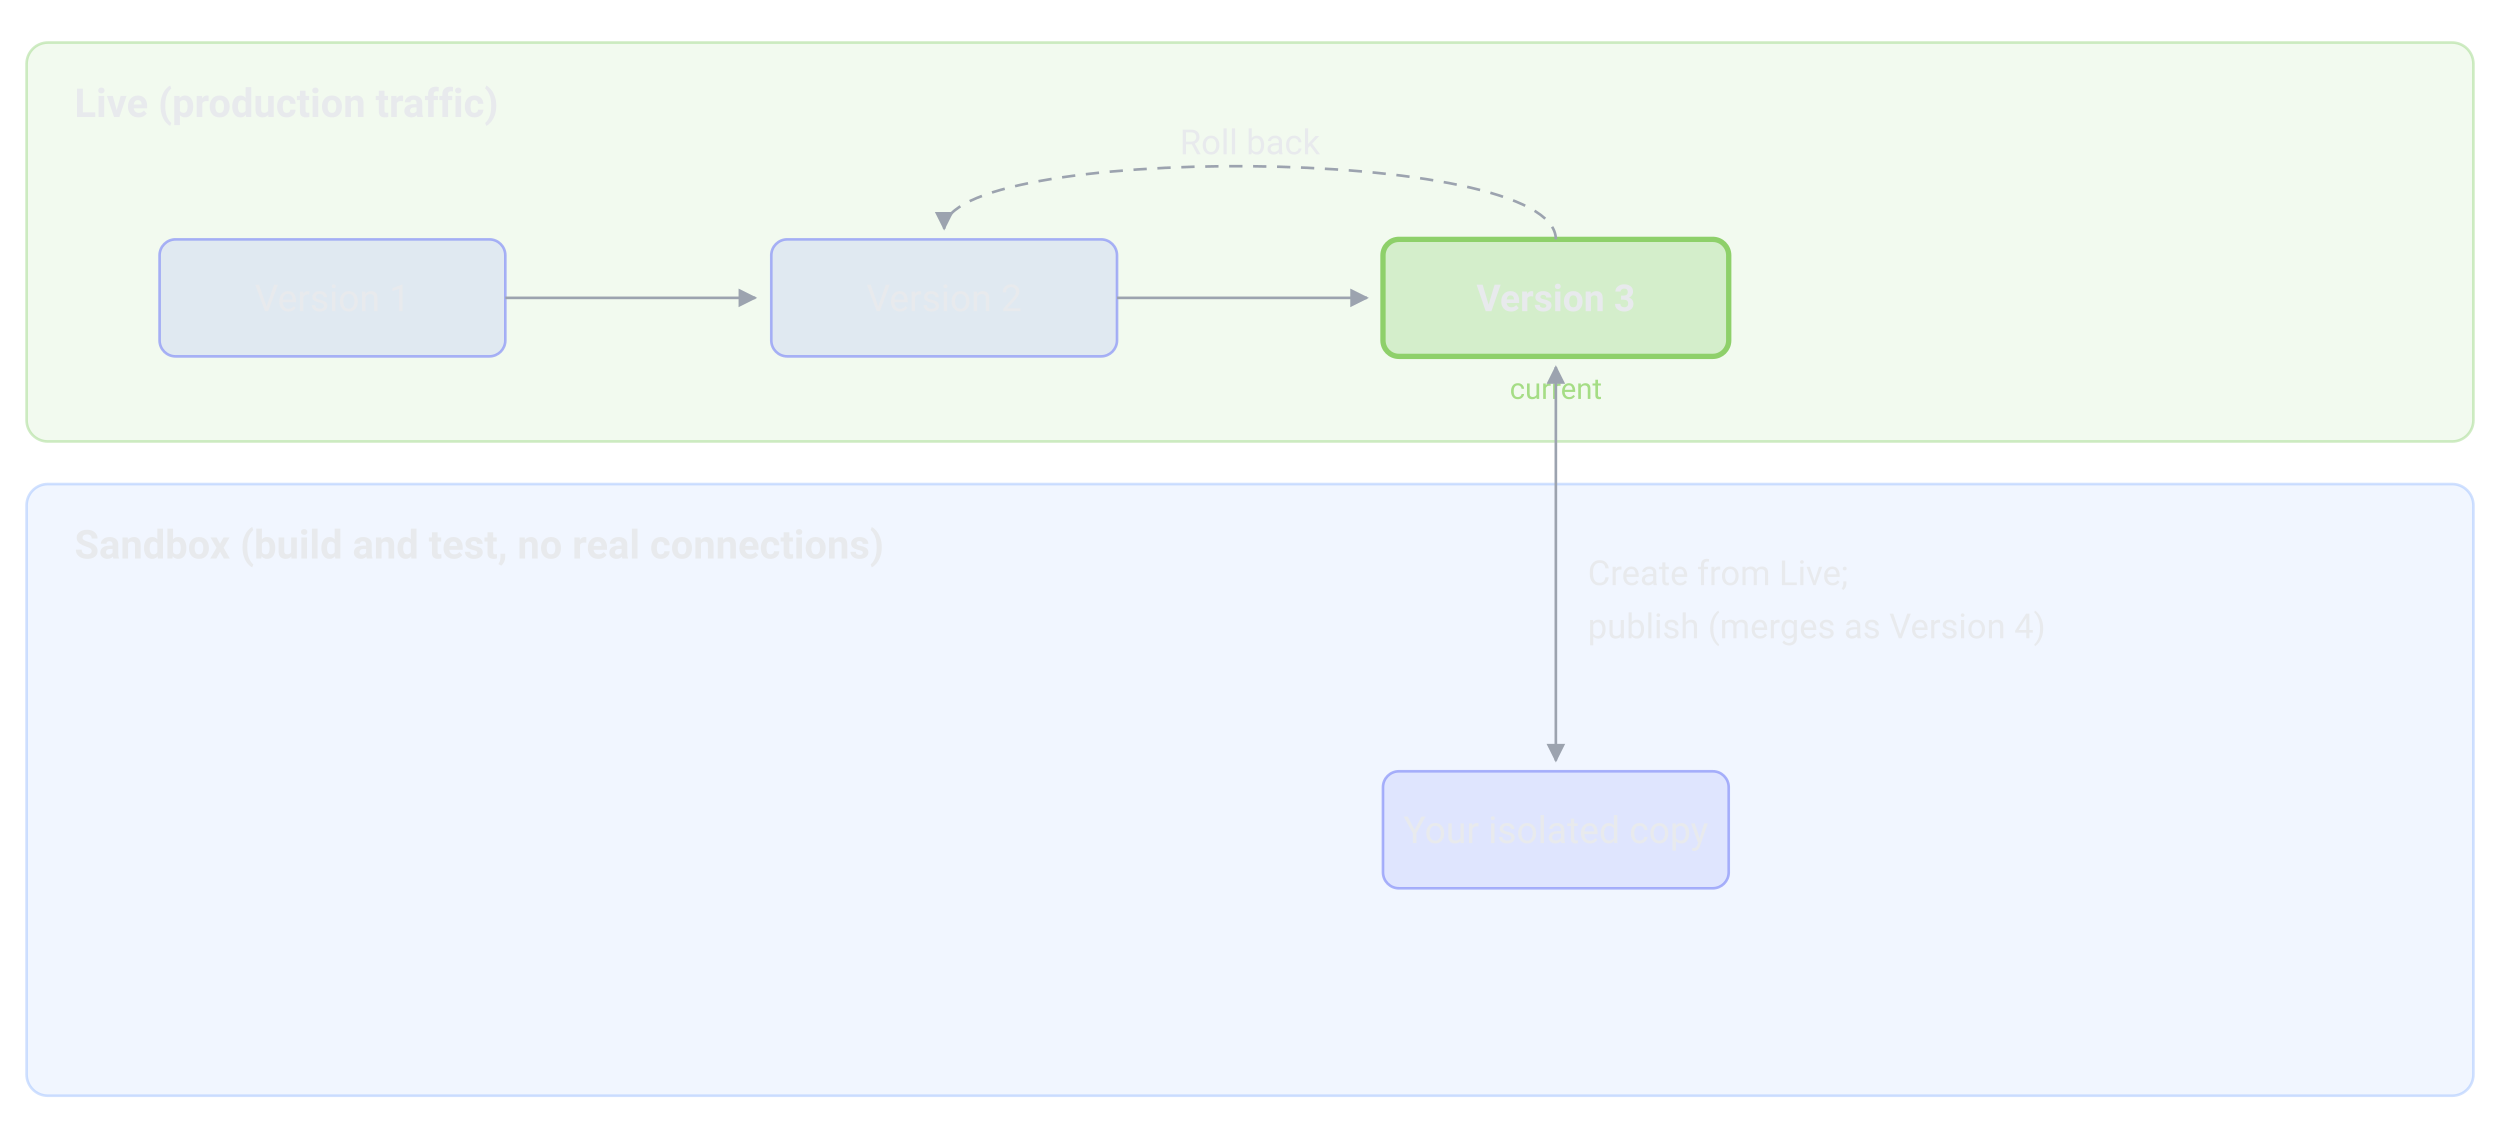
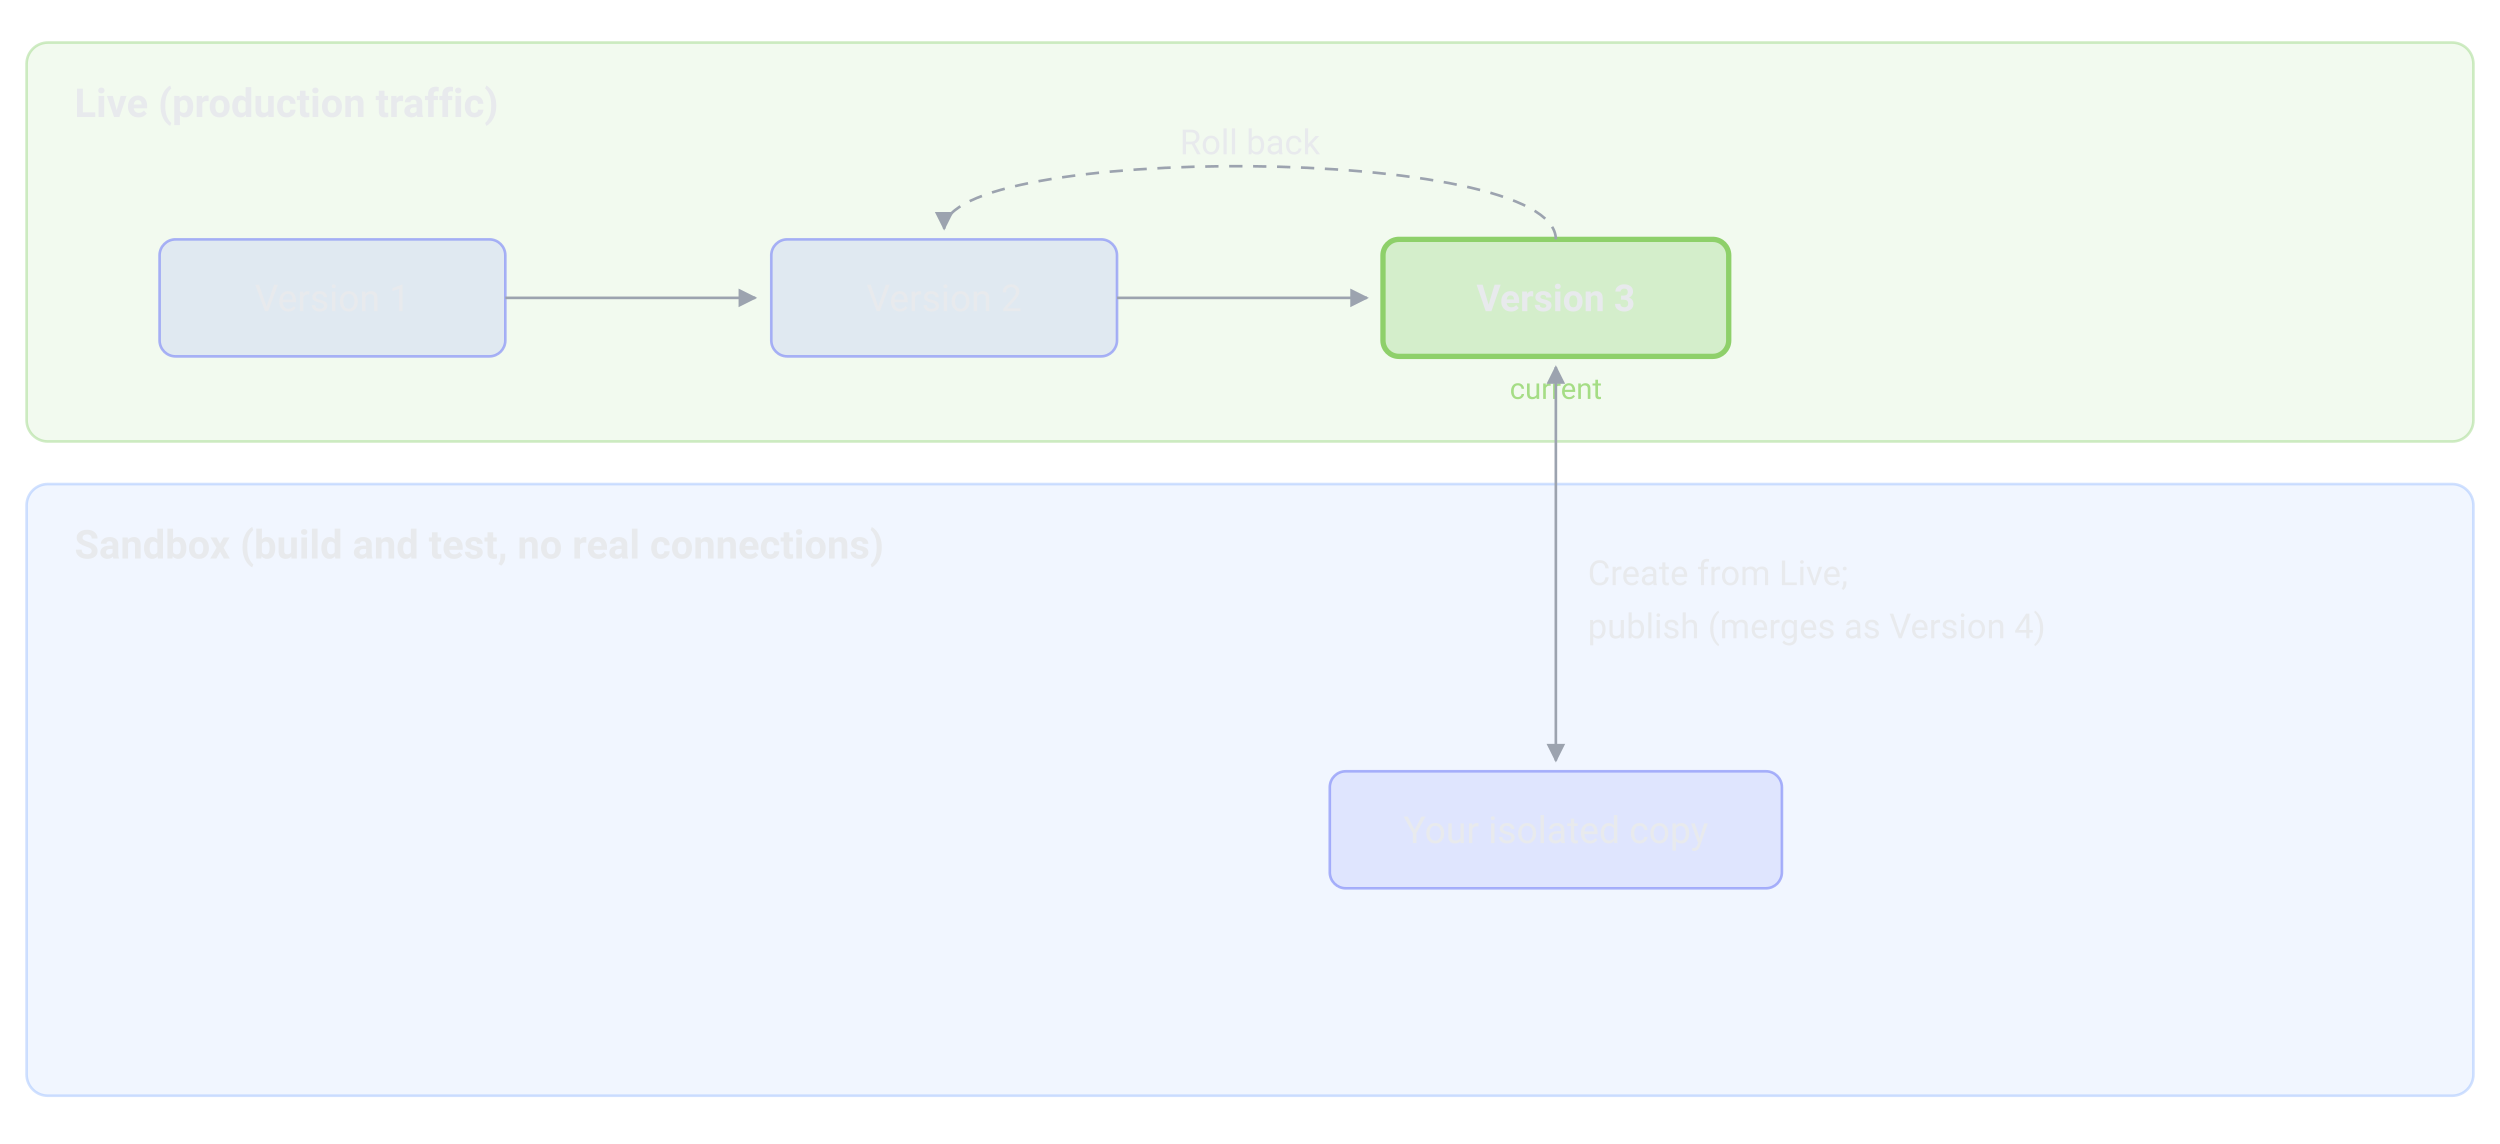
<svg xmlns="http://www.w3.org/2000/svg" viewBox="0 0 940 430" font-family="ui-sans-serif, system-ui, -apple-system, 'Segoe UI', Roboto, Helvetica, Arial, sans-serif">
  <defs>
    <marker id="arr" viewBox="0 0 10 10" refX="9" refY="5" markerWidth="7" markerHeight="7" orient="auto-start-reverse">
      <path d="M 0 0 L 10 5 L 0 10 z" fill="#9ca3af" />
    </marker>
  </defs>
  <rect x="10" y="16" width="920" height="150" rx="8" fill="rgba(120,200,90,0.10)" stroke="rgba(120,200,90,0.35)" />
  <text x="28" y="44" font-size="15" font-weight="600" fill="#e8eaed">Live (production traffic)</text>
  <rect x="60" y="90" width="130" height="44" rx="6" fill="rgba(129,140,248,0.16)" stroke="rgba(129,140,248,0.65)" />
  <rect x="290" y="90" width="130" height="44" rx="6" fill="rgba(129,140,248,0.16)" stroke="rgba(129,140,248,0.65)" />
  <rect x="520" y="90" width="130" height="44" rx="6" fill="rgba(120,200,90,0.24)" stroke="#8ed06a" stroke-width="2" />
  <text x="125" y="117" font-size="14" text-anchor="middle" fill="#e8eaed">Version 1</text>
  <text x="355" y="117" font-size="14" text-anchor="middle" fill="#e8eaed">Version 2</text>
  <text x="585" y="117" font-size="14" font-weight="600" text-anchor="middle" fill="#e8eaed">Version 3</text>
  <text x="585" y="150" font-size="11" text-anchor="middle" fill="#a5dd85">current</text>
  <line x1="190" y1="112" x2="284" y2="112" stroke="#9ca3af" marker-end="url(#arr)" />
  <line x1="420" y1="112" x2="514" y2="112" stroke="#9ca3af" marker-end="url(#arr)" />
  <path d="M 585 90 C 585 54, 355 54, 355 86" fill="none" stroke="#9ca3af" stroke-dasharray="5 4" marker-end="url(#arr)" />
  <text x="470" y="58" font-size="13" text-anchor="middle" fill="#e8eaed">Roll back</text>
  <rect x="10" y="182" width="920" height="230" rx="8" fill="rgba(110,160,255,0.09)" stroke="rgba(110,160,255,0.32)" />
  <text x="28" y="210" font-size="15" font-weight="600" fill="#e8eaed">Sandbox (build and test, no real connections)</text>
-   <rect x="520" y="290" width="130" height="44" rx="6" fill="rgba(129,140,248,0.16)" stroke="rgba(129,140,248,0.65)" />
+   <rect x="500" y="290" width="170" height="44" rx="6" fill="rgba(129,140,248,0.16)" stroke="rgba(129,140,248,0.65)" />
  <text x="585" y="317" font-size="14" text-anchor="middle" fill="#e8eaed">Your isolated copy</text>
  <path d="M 585 286 L 585 138" fill="none" stroke="#9ca3af" marker-start="url(#arr)" marker-end="url(#arr)" />
  <text x="597" y="220" font-size="13" fill="#e8eaed">Create from Live;</text>
  <text x="597" y="240" font-size="13" fill="#e8eaed">publish (merges as Version 4)</text>
</svg>
